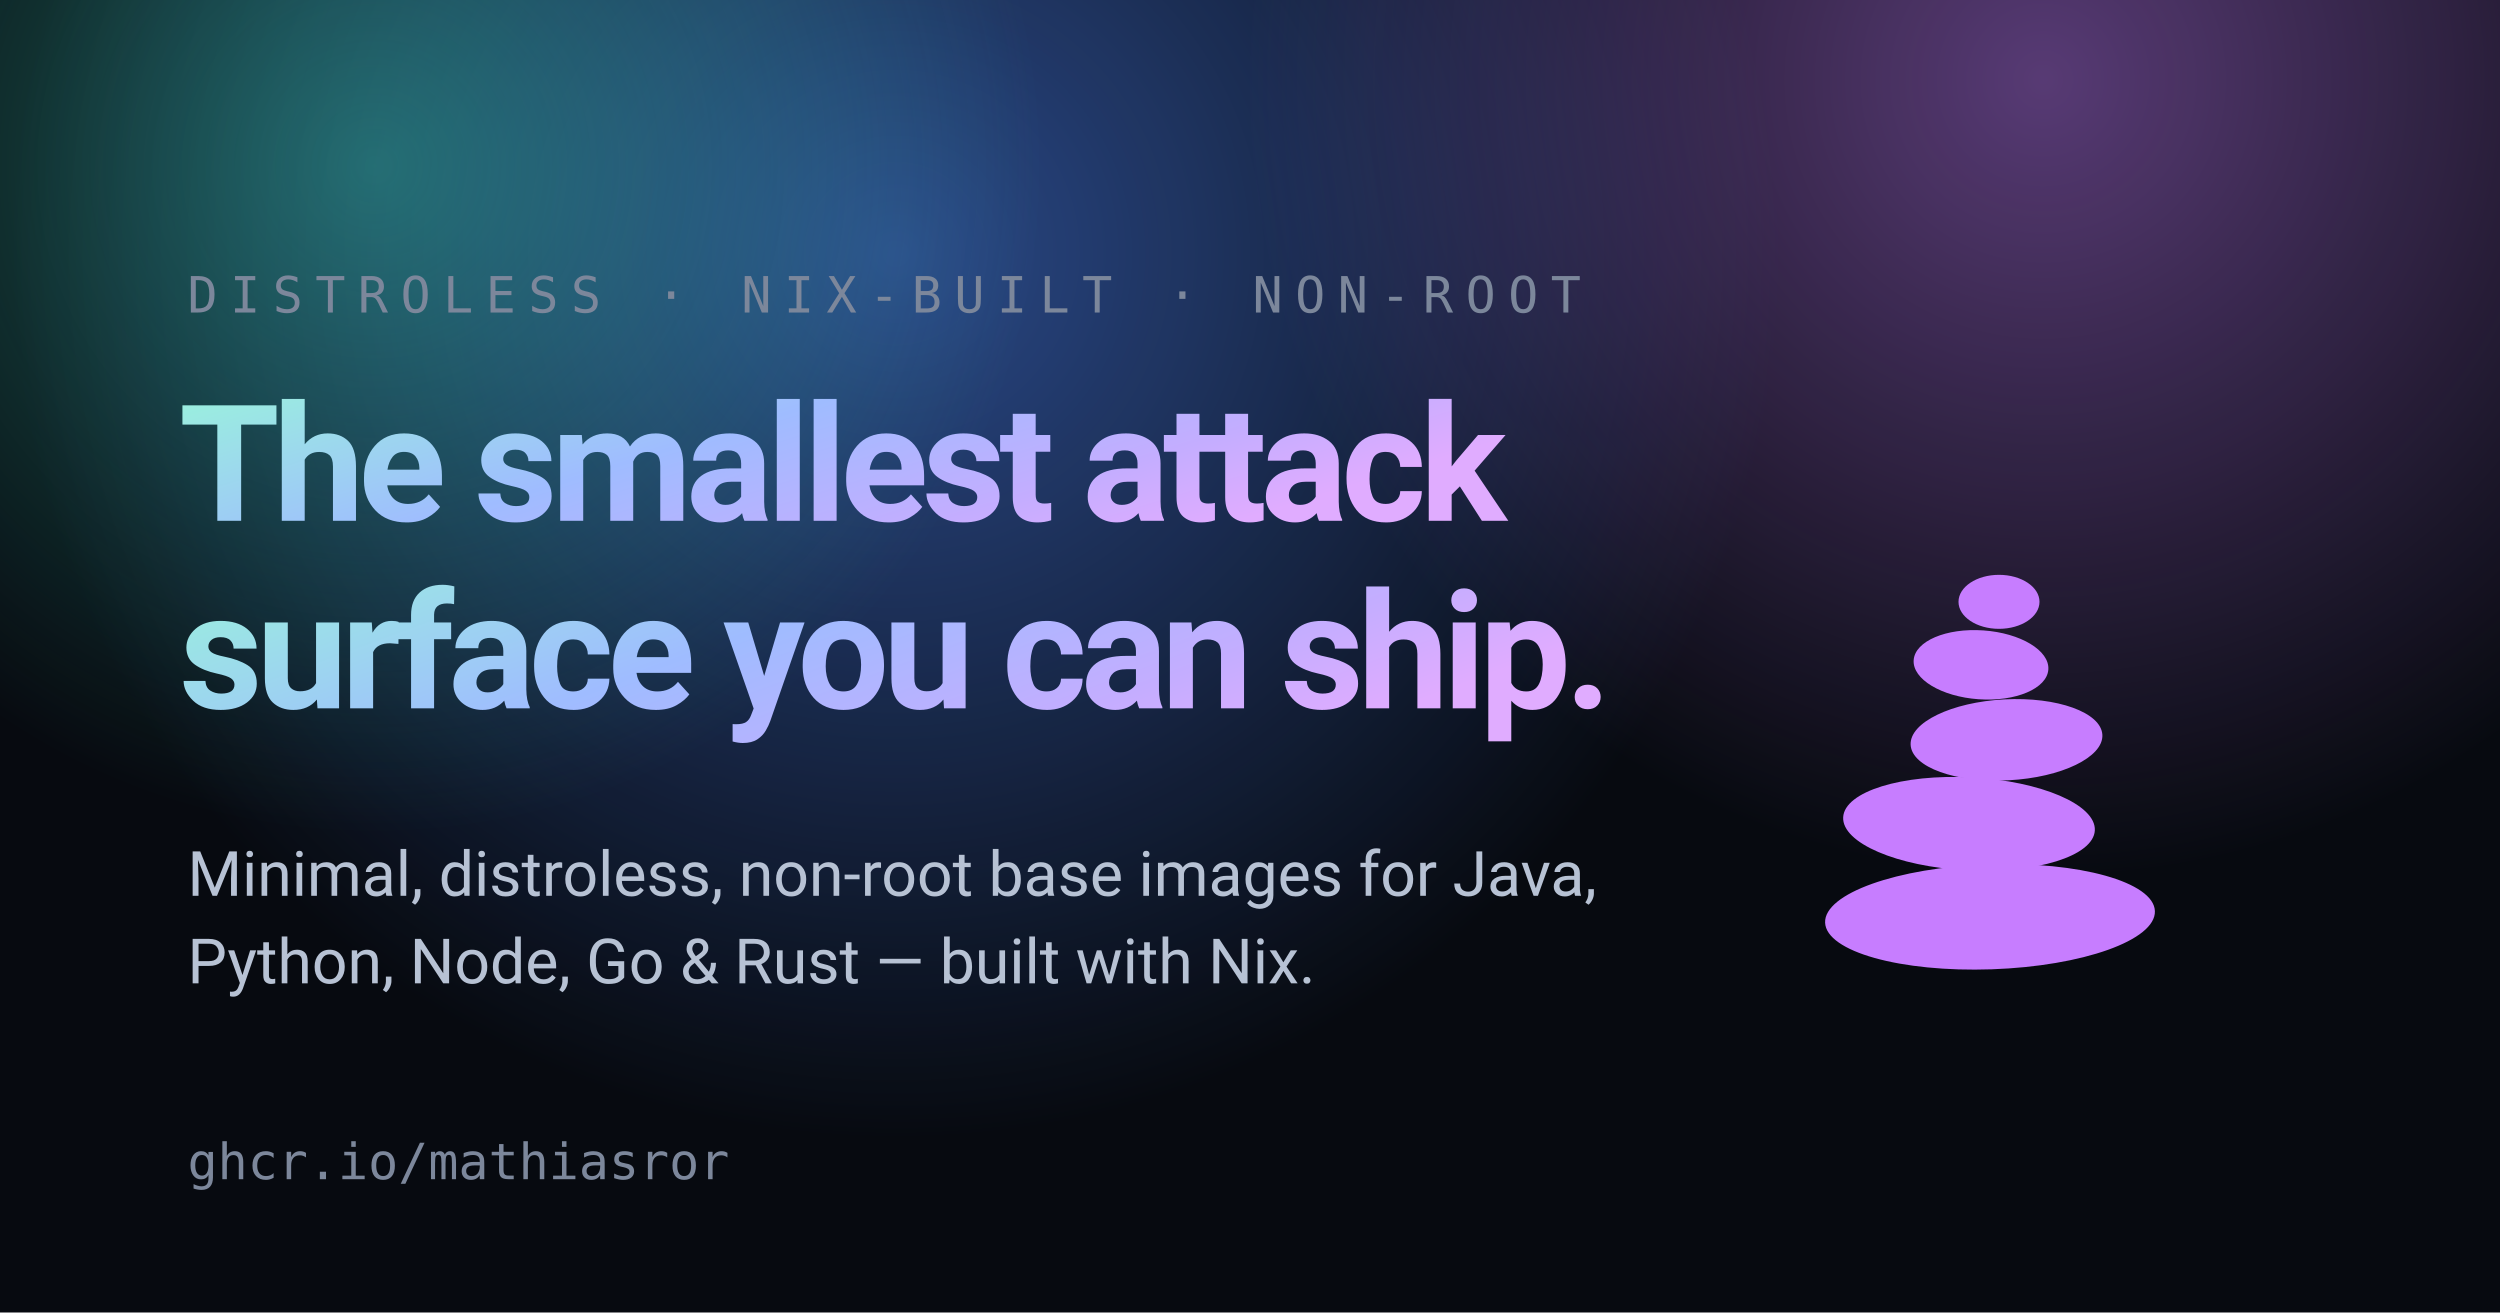
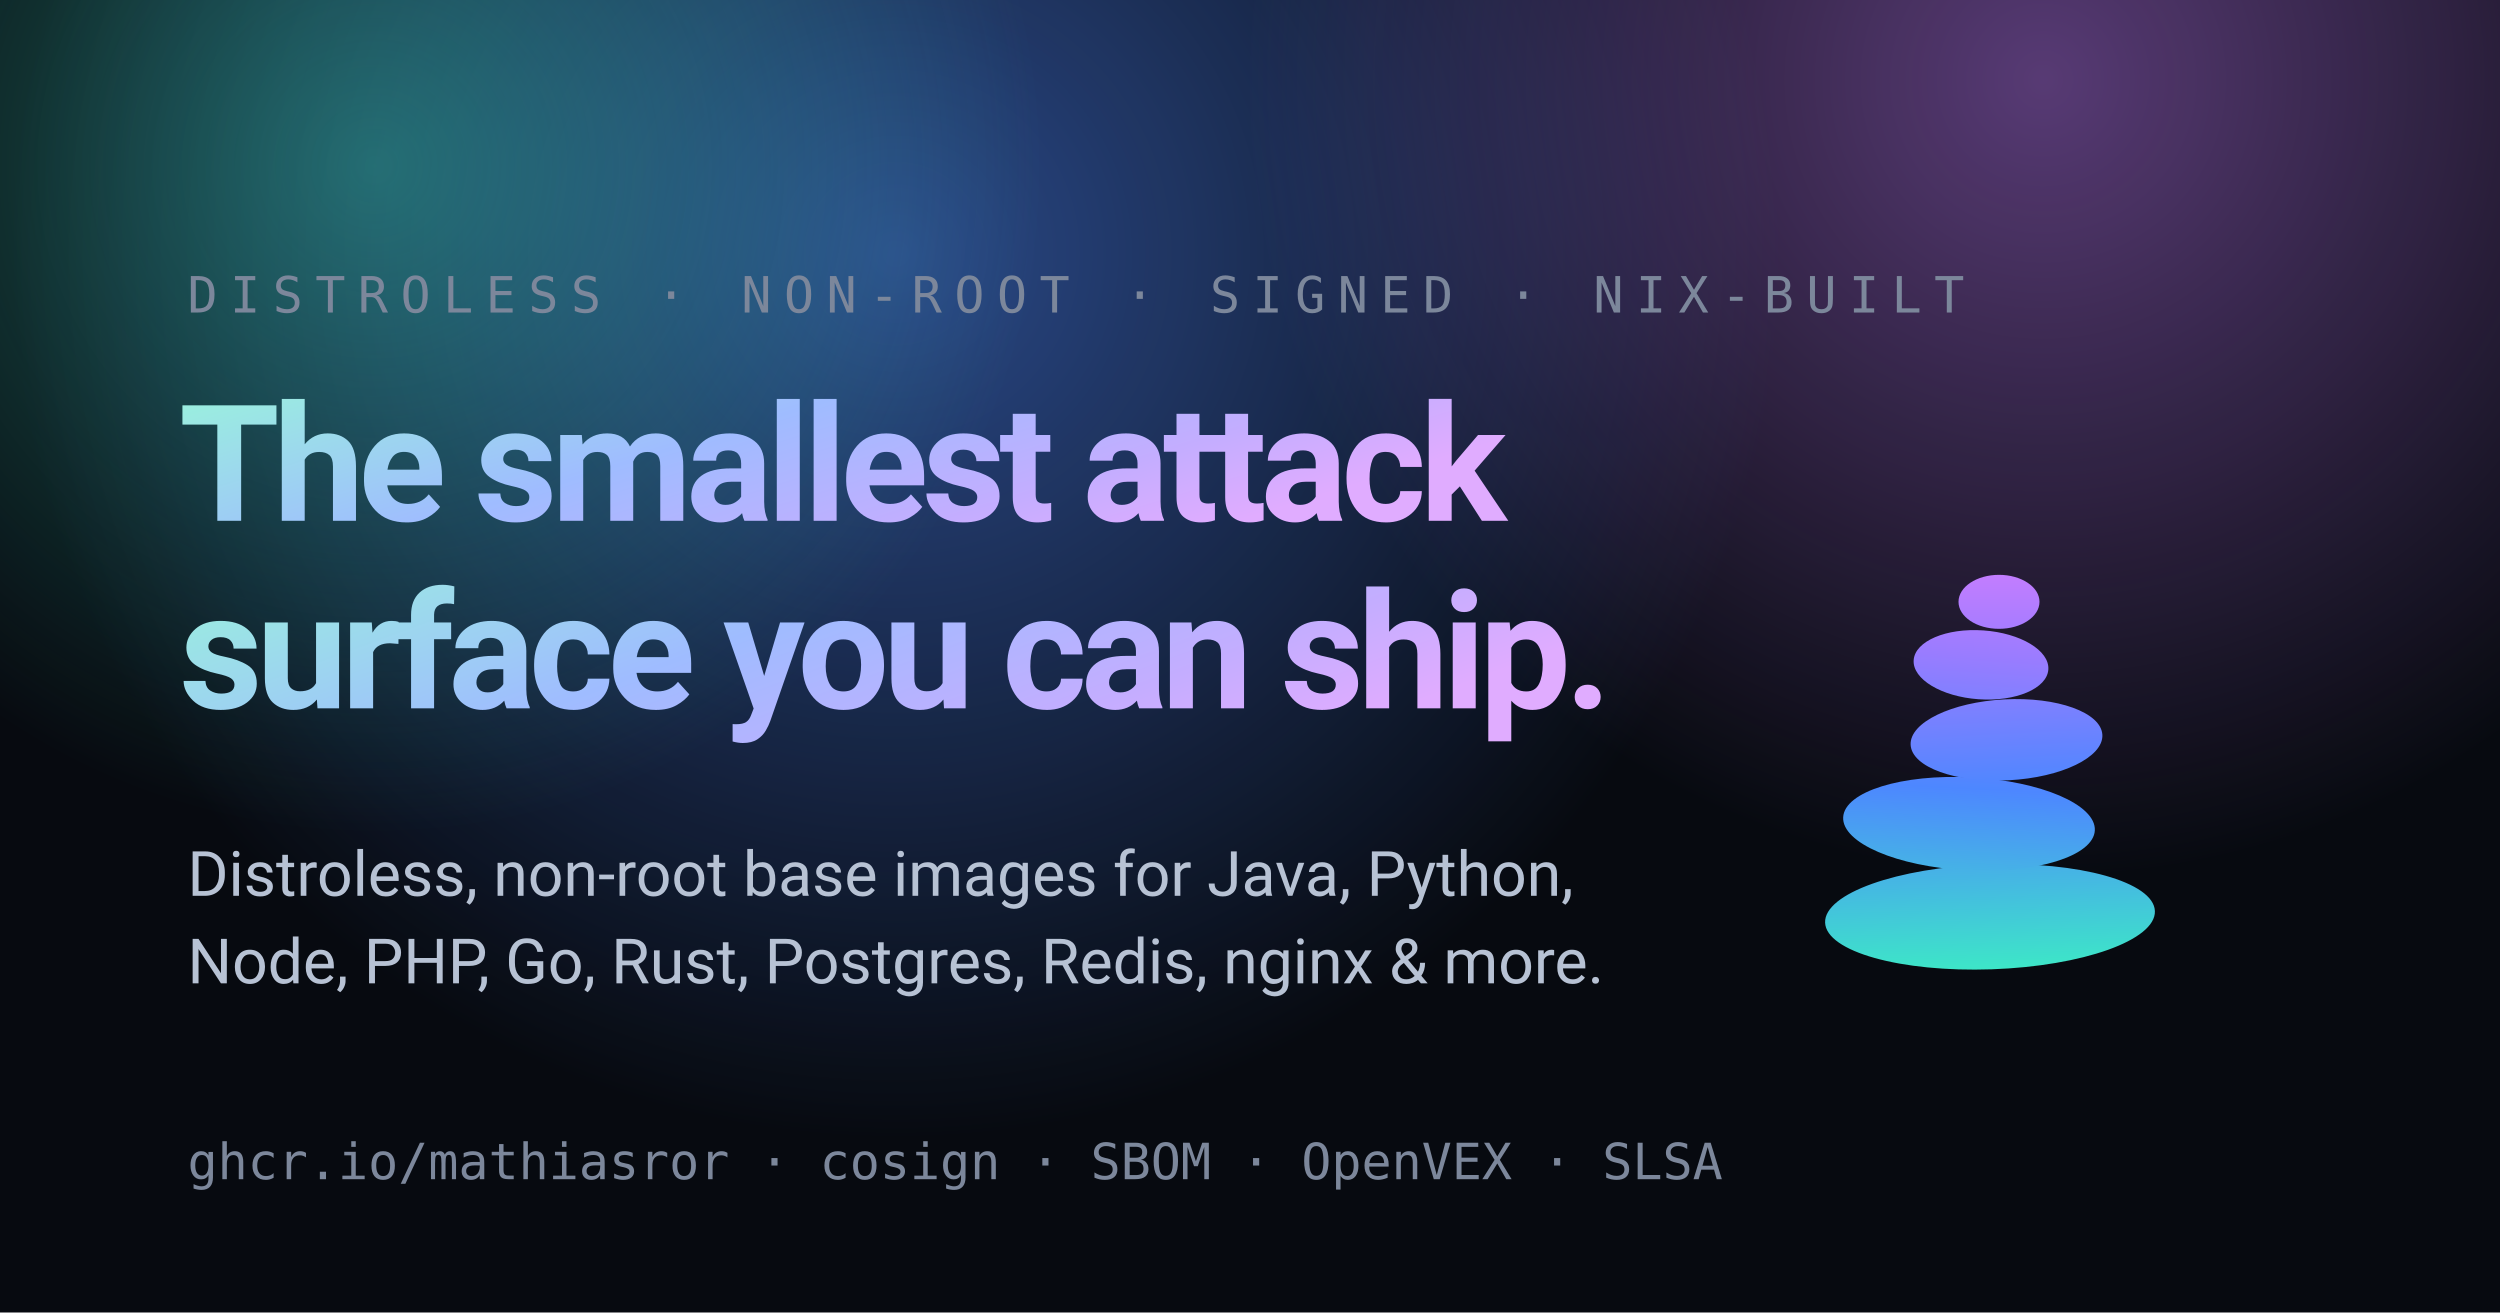
- <svg xmlns="http://www.w3.org/2000/svg" viewBox="0 0 1200 630" width="1200" height="630" role="img" aria-label="varde — The smallest attack surface you can ship">
+ <svg xmlns="http://www.w3.org/2000/svg" viewBox="0 0 1200 630" width="1200" height="630" role="img" aria-label="varde: the smallest attack surface you can ship. Distroless, non-root, signed container base images built with Nix.">
  <defs>
-     <linearGradient id="og-stone" gradientUnits="userSpaceOnUse" x1="0" y1="430" x2="0" y2="150">
+     <linearGradient id="og-stone" gradientUnits="userSpaceOnUse" x1="16" y1="30" x2="16" y2="3">
      <stop offset="0" stop-color="#3DE7C7" />
      <stop offset="0.45" stop-color="#4D87FF" />
      <stop offset="0.78" stop-color="#9A7CFF" />
      <stop offset="1" stop-color="#C77DFF" />
    </linearGradient>
    <linearGradient id="og-text" x1="0" y1="0" x2="1" y2="0.3">
      <stop offset="0" stop-color="#9af0de" />
      <stop offset="0.45" stop-color="#9fbcff" />
      <stop offset="0.8" stop-color="#c4adff" />
      <stop offset="1" stop-color="#e0acff" />
    </linearGradient>
    <radialGradient id="og-glow-a" cx="0.5" cy="0.5" r="0.5">
      <stop offset="0" stop-color="#4D87FF" stop-opacity="0.5" />
      <stop offset="1" stop-color="#4D87FF" stop-opacity="0" />
    </radialGradient>
    <radialGradient id="og-glow-b" cx="0.5" cy="0.5" r="0.5">
      <stop offset="0" stop-color="#C77DFF" stop-opacity="0.42" />
      <stop offset="1" stop-color="#C77DFF" stop-opacity="0" />
    </radialGradient>
    <radialGradient id="og-glow-c" cx="0.5" cy="0.5" r="0.5">
      <stop offset="0" stop-color="#3DE7C7" stop-opacity="0.38" />
      <stop offset="1" stop-color="#3DE7C7" stop-opacity="0" />
    </radialGradient>
  </defs>
  <rect width="1200" height="630" fill="#070A10" />
  <circle cx="430" cy="120" r="430" fill="url(#og-glow-a)" />
  <circle cx="980" cy="40" r="380" fill="url(#og-glow-b)" />
  <circle cx="180" cy="80" r="320" fill="url(#og-glow-c)" />
  <g transform="translate(840 250) scale(7.2)" fill="url(#og-stone)">
    <ellipse cx="16" cy="26.4" rx="11" ry="3.5" transform="rotate(-2 16 26.4)" />
    <ellipse cx="14.6" cy="20.2" rx="8.4" ry="3.1" transform="rotate(3 14.6 20.2)" />
    <ellipse cx="17.1" cy="14.6" rx="6.4" ry="2.7" transform="rotate(-3 17.1 14.6)" />
    <ellipse cx="15.4" cy="9.6" rx="4.5" ry="2.3" transform="rotate(4 15.4 9.6)" />
    <ellipse cx="16.6" cy="5.4" rx="2.7" ry="1.8" />
  </g>
  <g font-family="system-ui, -apple-system, 'Segoe UI', Roboto, sans-serif">
-     <text x="90" y="150" font-family="ui-monospace, 'SF Mono', Menlo, monospace" font-size="24" letter-spacing="6" fill="#7C879B">DISTROLESS · NIX-BUILT · NON-ROOT</text>
+     <text x="90" y="150" font-family="ui-monospace, 'SF Mono', Menlo, monospace" font-size="24" letter-spacing="6" fill="#7C879B">DISTROLESS · NON-ROOT · SIGNED · NIX-BUILT</text>
    <text x="86" y="250" font-size="78" font-weight="700" letter-spacing="-3" fill="url(#og-text)">The smallest attack</text>
    <text x="86" y="340" font-size="78" font-weight="700" letter-spacing="-3" fill="url(#og-text)">surface you can ship.</text>
-     <text x="90" y="430" font-size="30" fill="#B7C2D4">Minimal, distroless, non-root base images for Java,</text>
-     <text x="90" y="472" font-size="30" fill="#B7C2D4">Python, Node, Go &amp; Rust — built with Nix.</text>
-     <text x="90" y="566" font-family="ui-monospace, 'SF Mono', Menlo, monospace" font-size="24" fill="#7C879B">ghcr.io/mathiasror</text>
+     <text x="90" y="430" font-size="30" fill="#B7C2D4">Distroless, non-root base images for Java, Python,</text>
+     <text x="90" y="472" font-size="30" fill="#B7C2D4">Node, PHP, Go, Rust, Postgres, Redis, nginx &amp; more.</text>
+     <text x="90" y="566" font-family="ui-monospace, 'SF Mono', Menlo, monospace" font-size="24" fill="#7C879B">ghcr.io/mathiasror · cosign · SBOM · OpenVEX · SLSA</text>
  </g>
</svg>
